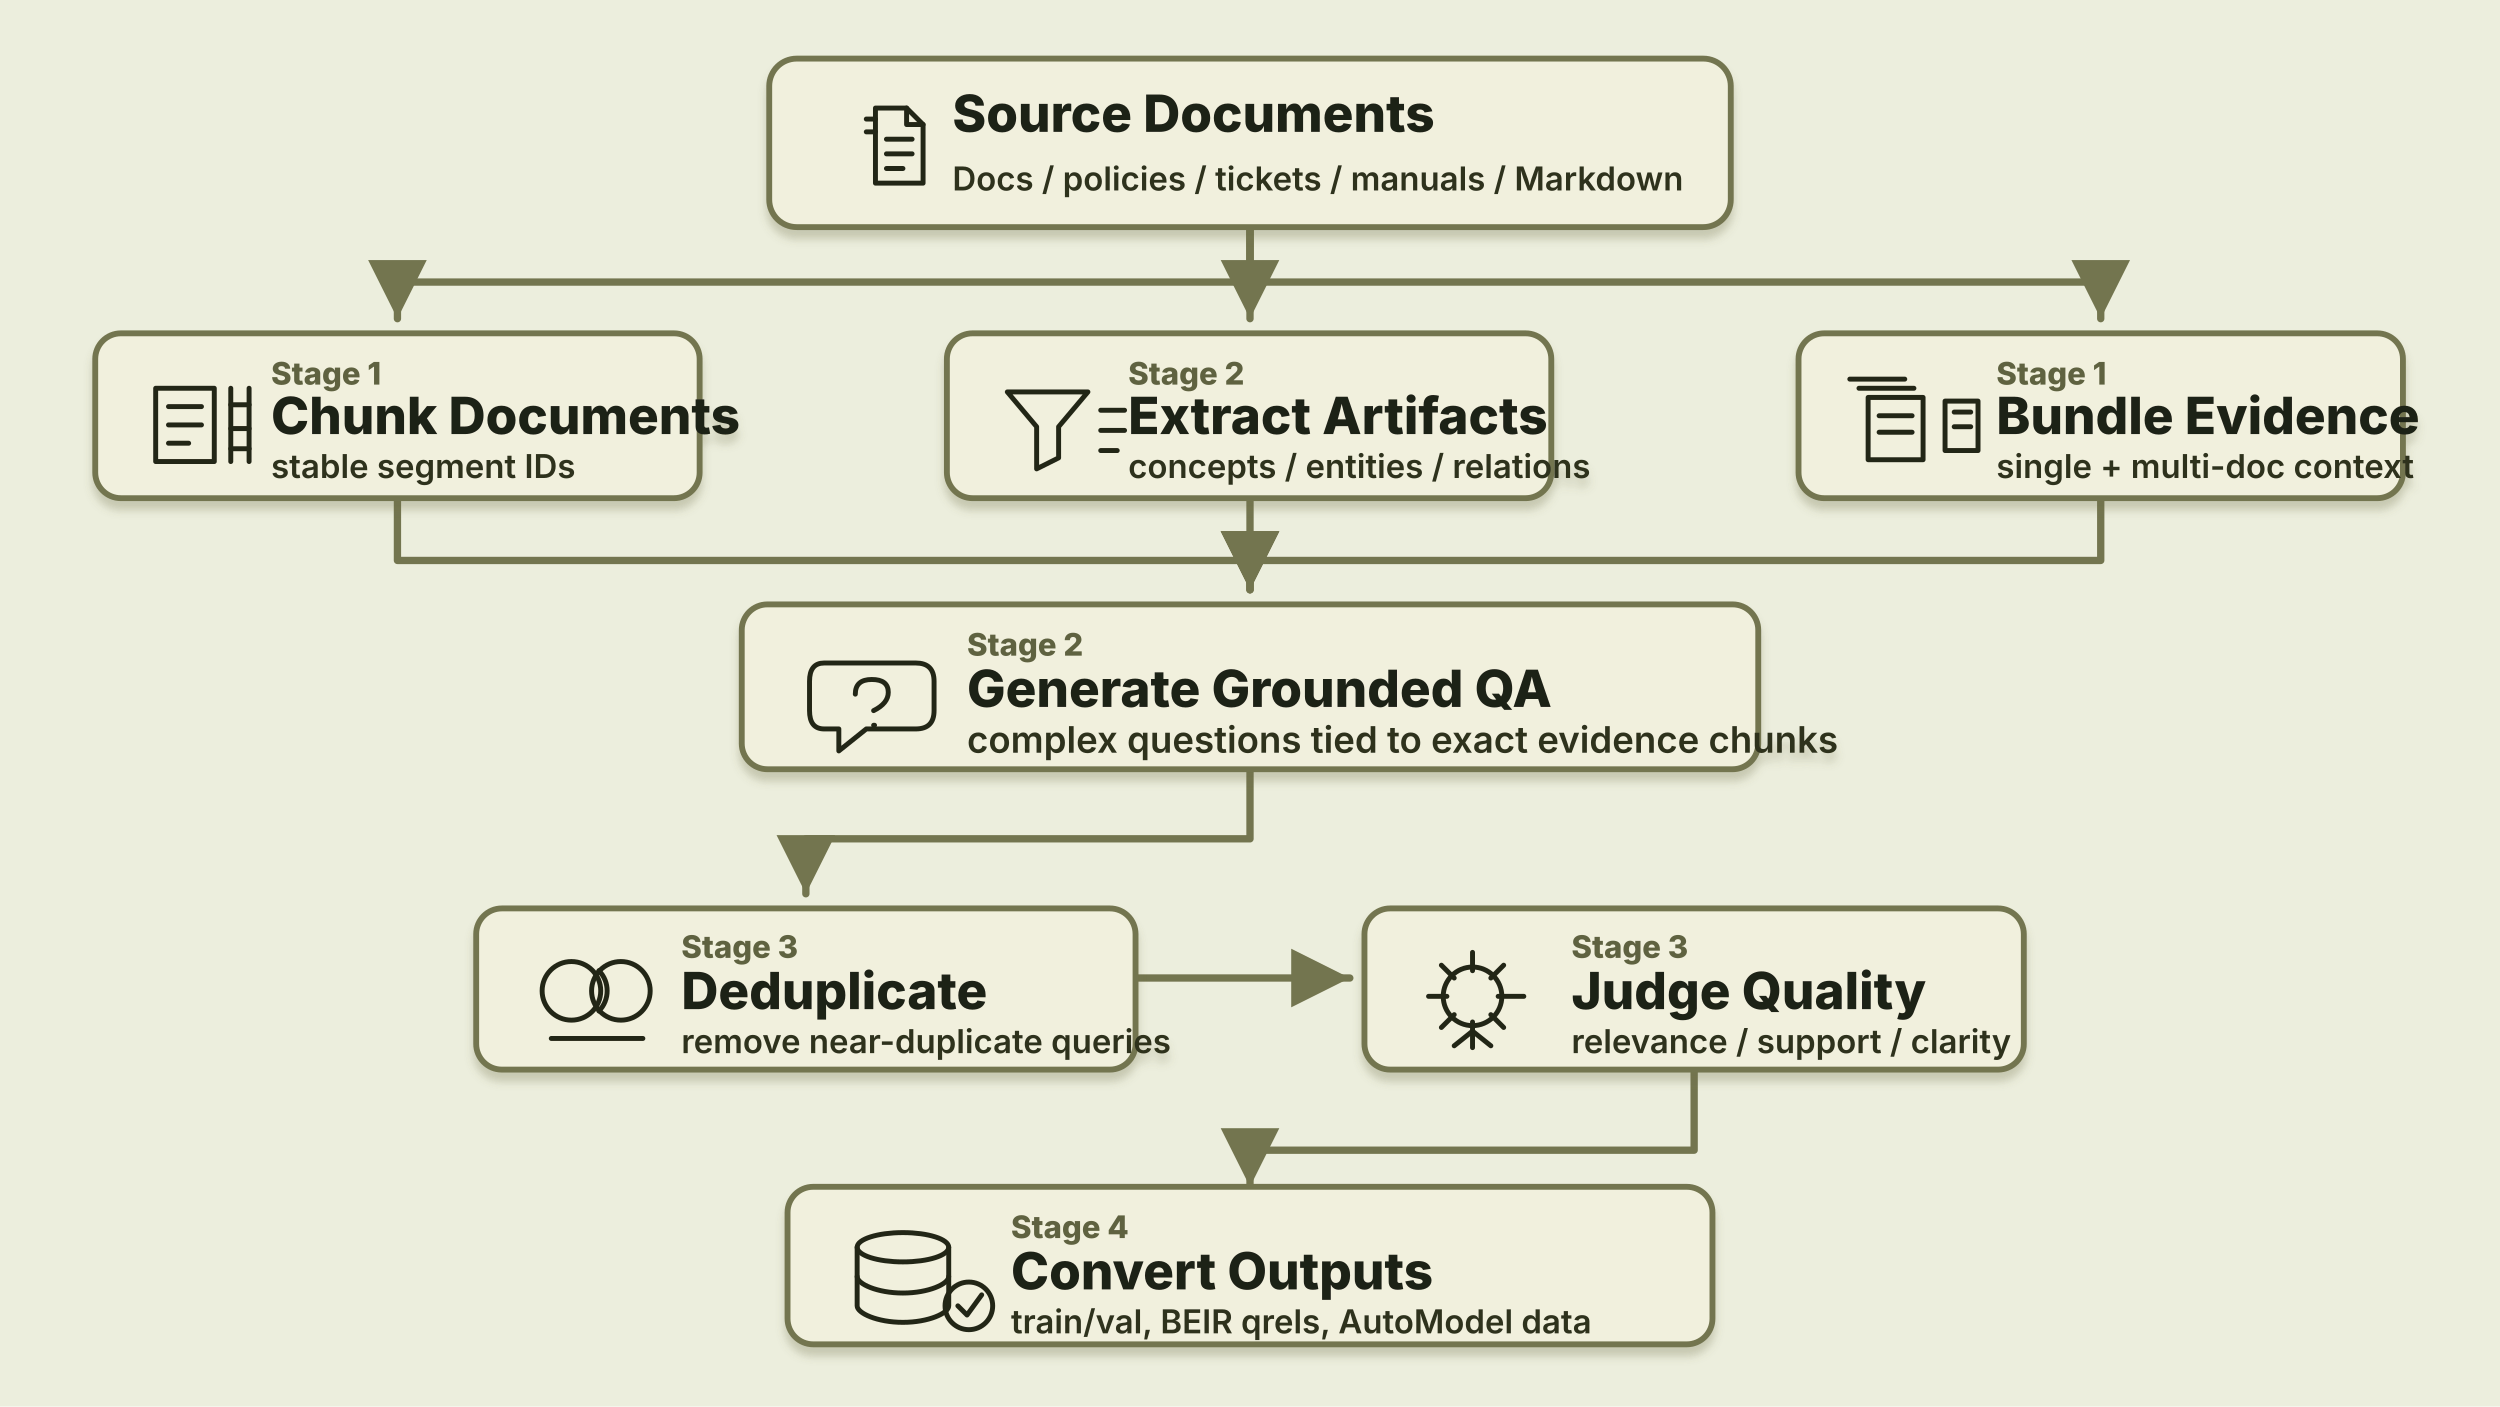
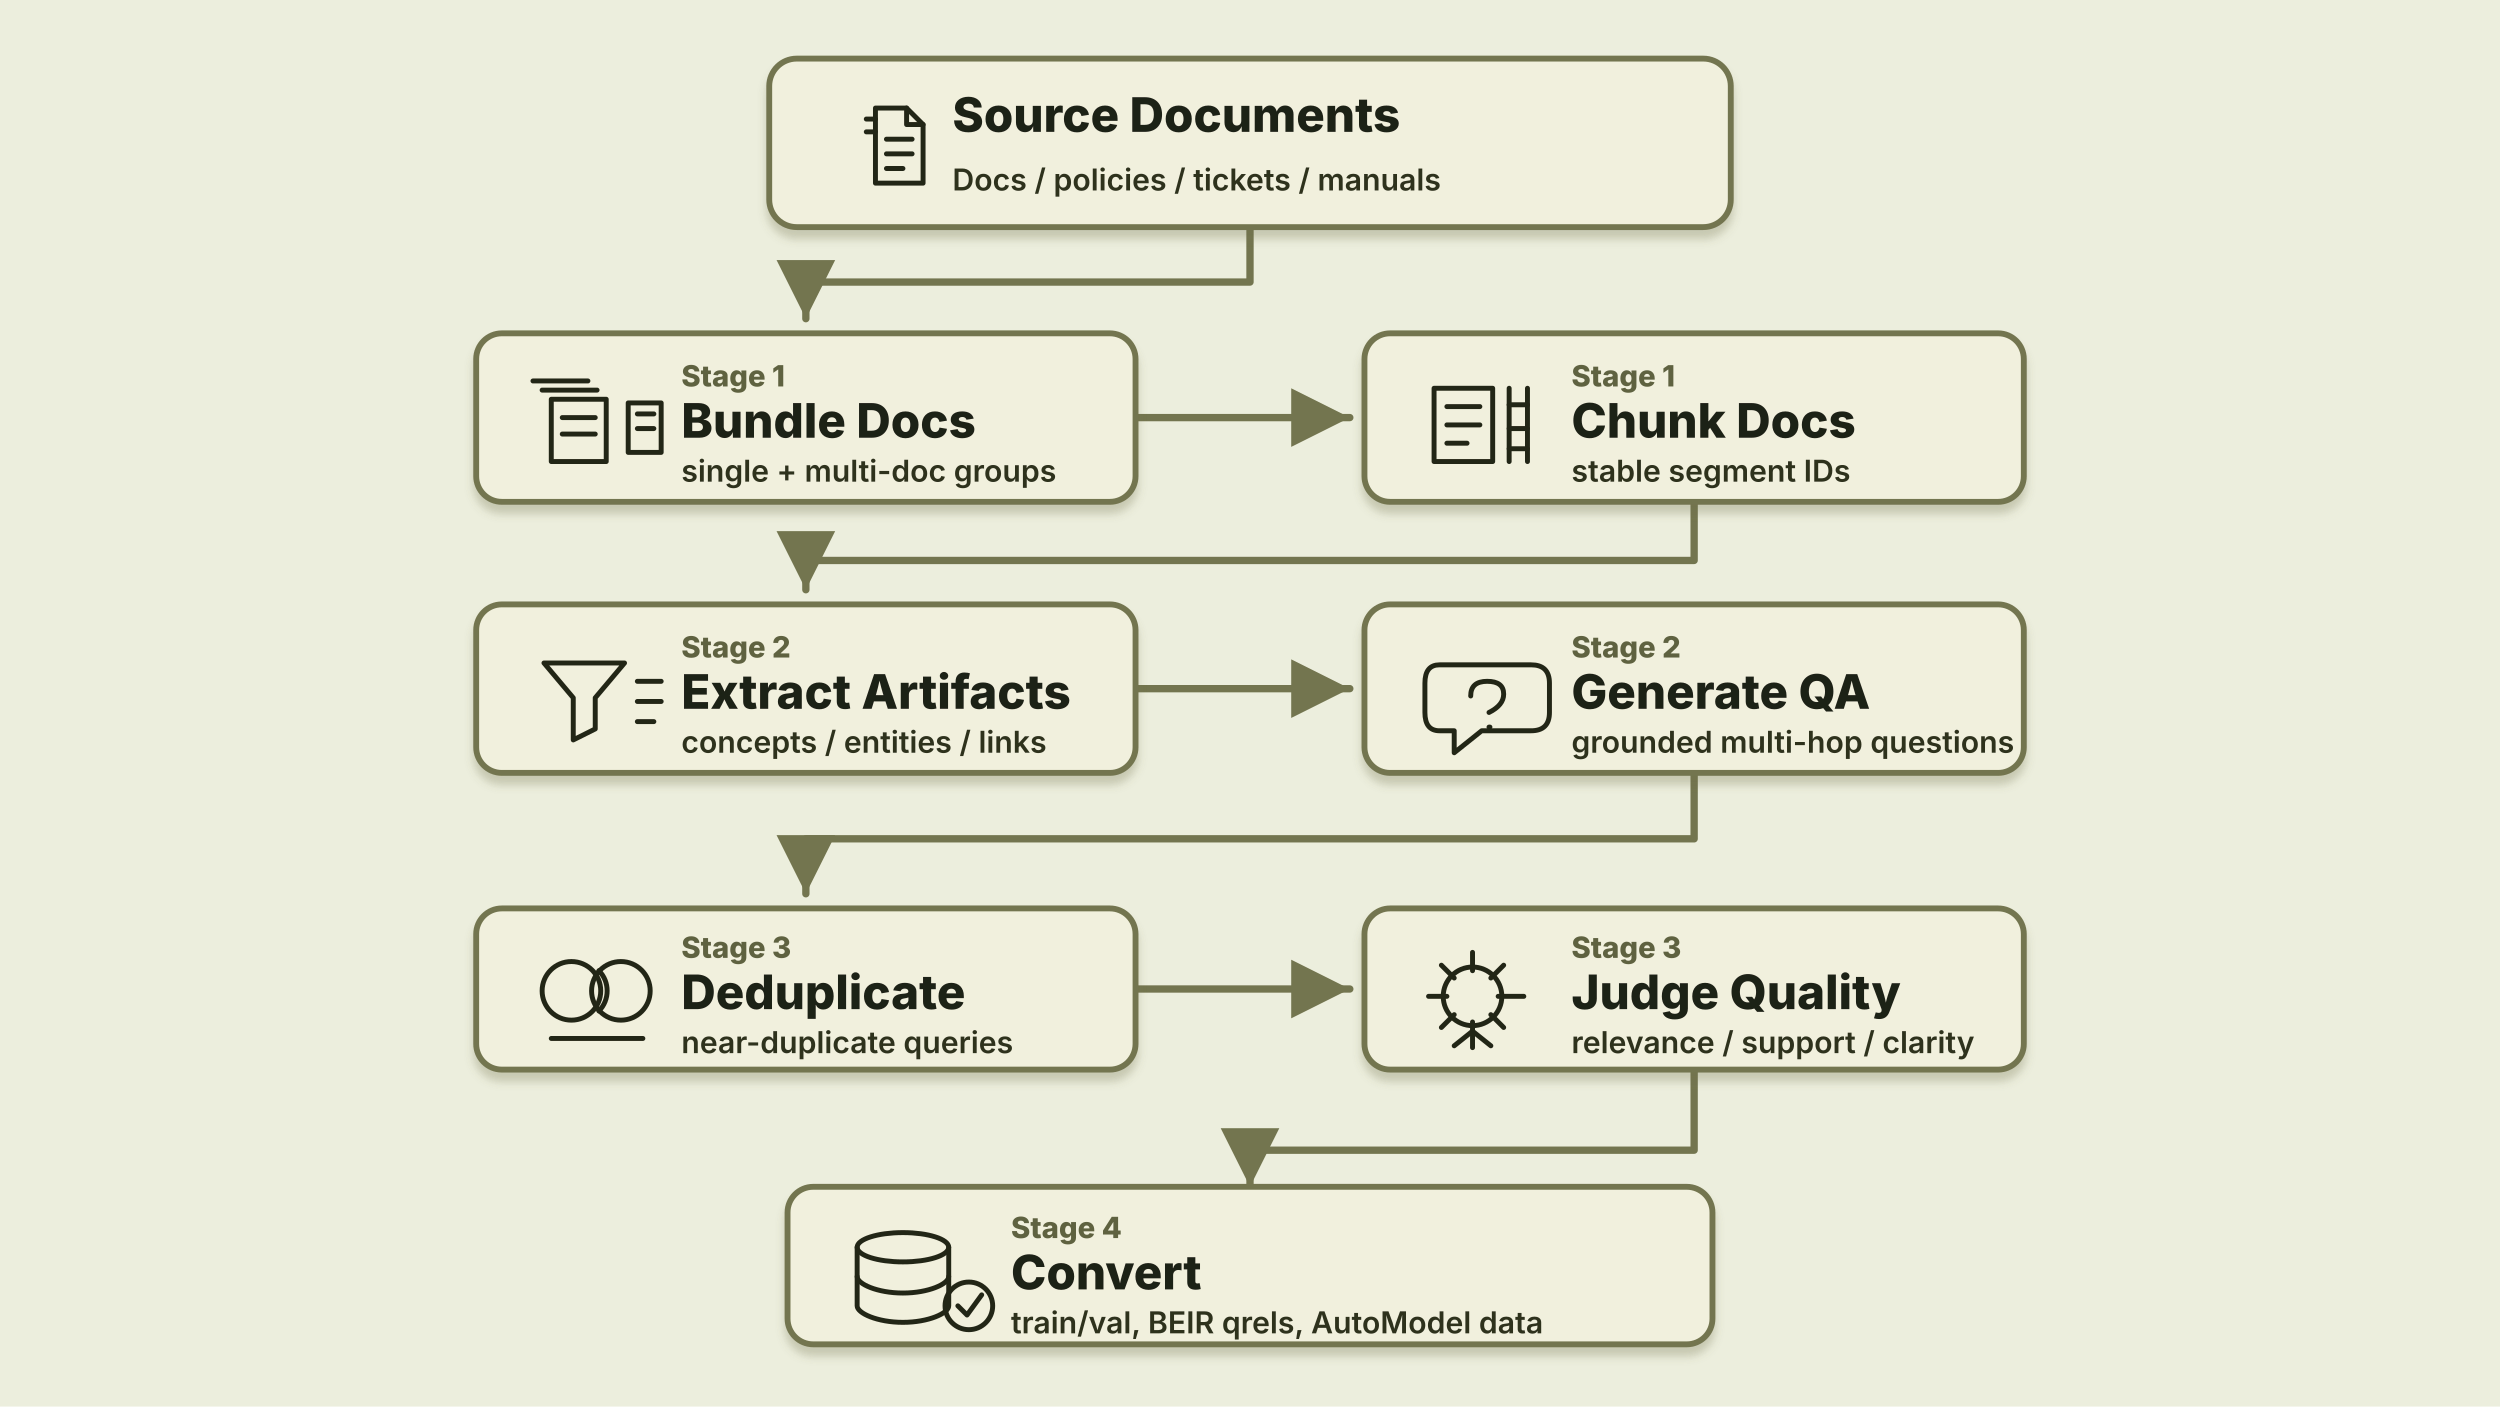
<svg xmlns="http://www.w3.org/2000/svg" width="1365" height="768" viewBox="0 0 1365 768" role="img" aria-labelledby="title desc">
  <defs>
    <marker id="arrow" viewBox="0 0 12 12" refX="10" refY="6" markerWidth="12" markerHeight="12" orient="auto">
      <path d="M2 2 L10 6 L2 10 Z" fill="#73754f" />
    </marker>
    <filter id="paper-shadow" x="-6%" y="-10%" width="112%" height="125%">
      <feDropShadow dx="0" dy="5" stdDeviation="2.2" flood-color="#6f7049" flood-opacity="0.3" />
    </filter>
    <style>
      .box { fill: #f1f0dd; stroke: #73754f; stroke-width: 3.2; }
      .line { fill: none; stroke: #73754f; stroke-width: 4; stroke-linecap: round; stroke-linejoin: round; marker-end: url(#arrow); }
      .icon { fill: none; stroke: #242617; stroke-width: 2.7; stroke-linecap: round; stroke-linejoin: round; }
      .ink { font-family: Inter, Arial, sans-serif; fill: #1f2118; }
      .muted { font-family: Inter, Arial, sans-serif; fill: #2f321f; }
-       .stage { font-family: Inter, Arial, sans-serif; fill: #5f6241; font-size: 17px; font-weight: 760; }
-       .title { font-size: 28px; font-weight: 780; }
-       .subtitle { font-size: 20px; font-weight: 560; }
-       .small { font-size: 18px; font-weight: 560; }
+       .stage { font-family: Inter, Arial, sans-serif; fill: #5f6241; font-size: 16px; font-weight: 760; }
+       .title { font-size: 26px; font-weight: 780; }
+       .subtitle { font-size: 18px; font-weight: 560; }
+       .small { font-size: 16.5px; font-weight: 560; }
    </style>
  </defs>
  <rect width="1365" height="768" fill="#eceedd" />
-   <path class="line" d="M682.5 124 V154 H217 V174" />
-   <path class="line" d="M682.5 124 V174" />
-   <path class="line" d="M682.5 124 V154 H1147 V174" />
-   <path class="line" d="M217 272 V306 H682.5 V322" />
-   <path class="line" d="M682.5 272 V322" />
-   <path class="line" d="M1147 272 V306 H682.5 V322" />
-   <path class="line" d="M682.5 420 V458 H440 V488" />
-   <path class="line" d="M620 534 H737" />
+   <path class="line" d="M682.5 124 V154 H440 V174" />
+   <path class="line" d="M620 228 H737" />
+   <path class="line" d="M925 274 V306 H440 V322" />
+   <path class="line" d="M620 376 H737" />
+   <path class="line" d="M925 422 V458 H440 V488" />
+   <path class="line" d="M620 540 H737" />
  <path class="line" d="M925 584 V628 H682.5 V648" />
  <g filter="url(#paper-shadow)">
    <rect class="box" x="420" y="32" width="525" height="92" rx="15" />
    <g class="icon" transform="translate(470 53)">
      <path d="M8 6 H25 L34 15 V47 H8 Z" />
      <path d="M25 6 V15 H34" />
      <path d="M14 23 H28" />
      <path d="M14 31 H28" />
      <path d="M14 39 H23" />
      <path d="M3 12 H8" />
      <path d="M3 19 H8" />
    </g>
    <text x="520" y="72" class="ink title">Source Documents</text>
-     <text x="520" y="104" class="muted small">Docs / policies / tickets / manuals / Markdown</text>
+     <text x="520" y="104" class="muted small">Docs / policies / tickets / manuals</text>
  </g>
  <g filter="url(#paper-shadow)">
-     <rect class="box" x="52" y="182" width="330" height="90" rx="14" />
-     <g class="icon" transform="translate(78 205)">
+     <rect class="box" x="260" y="182" width="360" height="92" rx="14" />
+     <g class="icon" transform="translate(289 203)">
+       <path d="M12 15 H42 V49 H12 Z" />
+       <path d="M7 10 H37" />
+       <path d="M2 5 H32" />
+       <path d="M18 25 H36" />
+       <path d="M18 34 H36" />
+       <path d="M54 17 H72 V44 H54 Z" />
+       <path d="M59 23 H68" />
+       <path d="M59 31 H68" />
+     </g>
+     <text x="372" y="211" class="stage">Stage 1</text>
+     <text x="372" y="239" class="ink title">Bundle Docs</text>
+     <text x="372" y="263" class="muted small">single + multi-doc groups</text>
+   </g>
+   <g filter="url(#paper-shadow)">
+     <rect class="box" x="745" y="182" width="360" height="92" rx="14" />
+     <g class="icon" transform="translate(776 205)">
      <path d="M7 7 H39 V47 H7 Z" />
      <path d="M14 17 H32" />
      <path d="M14 27 H32" />
      <path d="M14 37 H25" />
      <path d="M48 7 V47" />
      <path d="M58 7 V47" />
      <path d="M48 16 H58" />
      <path d="M48 29 H58" />
      <path d="M48 40 H58" />
    </g>
-     <text x="148" y="210" class="stage">Stage 1</text>
-     <text x="148" y="237" class="ink title">Chunk Documents</text>
-     <text x="148" y="261" class="muted small">stable segment IDs</text>
+     <text x="858" y="211" class="stage">Stage 1</text>
+     <text x="858" y="239" class="ink title">Chunk Docs</text>
+     <text x="858" y="263" class="muted small">stable segment IDs</text>
  </g>
  <g filter="url(#paper-shadow)">
-     <rect class="box" x="517" y="182" width="330" height="90" rx="14" />
-     <g class="icon" transform="translate(542 206)">
+     <rect class="box" x="260" y="330" width="360" height="92" rx="14" />
+     <g class="icon" transform="translate(289 354)">
      <path d="M8 8 H52 L36 27 V44 L24 50 V27 Z" />
      <path d="M59 18 H72" />
      <path d="M59 29 H72" />
      <path d="M59 40 H68" />
    </g>
-     <text x="616" y="210" class="stage">Stage 2</text>
-     <text x="616" y="237" class="ink title">Extract Artifacts</text>
-     <text x="616" y="261" class="muted small">concepts / entities / relations</text>
+     <text x="372" y="359" class="stage">Stage 2</text>
+     <text x="372" y="387" class="ink title">Extract Artifacts</text>
+     <text x="372" y="411" class="muted small">concepts / entities / links</text>
  </g>
  <g filter="url(#paper-shadow)">
-     <rect class="box" x="982" y="182" width="330" height="90" rx="14" />
-     <g class="icon" transform="translate(1008 202)">
-       <path d="M12 15 H42 V49 H12 Z" />
-       <path d="M7 10 H37" />
-       <path d="M2 5 H32" />
-       <path d="M18 25 H36" />
-       <path d="M18 34 H36" />
-       <path d="M54 17 H72 V44 H54 Z" />
-       <path d="M59 23 H68" />
-       <path d="M59 31 H68" />
-     </g>
-     <text x="1090" y="210" class="stage">Stage 1</text>
-     <text x="1090" y="237" class="ink title">Bundle Evidence</text>
-     <text x="1090" y="261" class="muted small">single + multi-doc context</text>
-   </g>
-   <g filter="url(#paper-shadow)">
-     <rect class="box" x="405" y="330" width="555" height="90" rx="14" />
-     <g class="icon" transform="translate(440 353)">
+     <rect class="box" x="745" y="330" width="360" height="92" rx="14" />
+     <g class="icon" transform="translate(776 354)">
      <path d="M10 9 H60 Q70 9 70 19 V35 Q70 45 60 45 H33 L18 57 V45 H10 Q2 45 2 35 V19 Q2 9 10 9 Z" />
      <path d="M27 26 Q27 18 36 18 Q45 18 45 25 Q45 31 37 35" />
      <path d="M37 43 H37.5" />
    </g>
-     <text x="528" y="358" class="stage">Stage 2</text>
-     <text x="528" y="386" class="ink title">Generate Grounded QA</text>
-     <text x="528" y="411" class="muted subtitle">complex questions tied to exact evidence chunks</text>
+     <text x="858" y="359" class="stage">Stage 2</text>
+     <text x="858" y="387" class="ink title">Generate QA</text>
+     <text x="858" y="411" class="muted small">grounded multi-hop questions</text>
  </g>
  <g filter="url(#paper-shadow)">
    <rect class="box" x="260" y="496" width="360" height="88" rx="14" />
    <g class="icon" transform="translate(289 518)">
      <circle cx="23" cy="23" r="16" />
      <circle cx="50" cy="23" r="16" />
      <path d="M38 12 C44 18 44 28 38 34" />
      <path d="M12 49 H62" />
    </g>
    <text x="372" y="523" class="stage">Stage 3</text>
    <text x="372" y="551" class="ink title">Deduplicate</text>
-     <text x="372" y="575" class="muted small">remove near-duplicate queries</text>
+     <text x="372" y="575" class="muted small">near-duplicate queries</text>
  </g>
  <g filter="url(#paper-shadow)">
    <rect class="box" x="745" y="496" width="360" height="88" rx="14" />
    <g class="icon" transform="translate(776 516)">
      <circle cx="28" cy="28" r="16" />
      <path d="M28 4 V14" />
      <path d="M28 42 V56" />
      <path d="M4 28 H14" />
      <path d="M42 28 H56" />
      <path d="M11 11 L18 18" />
      <path d="M45 11 L38 18" />
      <path d="M11 45 L18 38" />
      <path d="M45 45 L38 38" />
      <path d="M18 55 L28 47 L38 55" />
    </g>
    <text x="858" y="523" class="stage">Stage 3</text>
    <text x="858" y="551" class="ink title">Judge Quality</text>
    <text x="858" y="575" class="muted small">relevance / support / clarity</text>
  </g>
  <g filter="url(#paper-shadow)">
    <rect class="box" x="430" y="648" width="505" height="86" rx="14" />
    <g class="icon" transform="translate(462 671)">
      <ellipse cx="31" cy="10" rx="25" ry="8" />
      <path d="M6 10 V42 C6 46 17 51 31 51 C45 51 56 46 56 42 V10" />
      <path d="M6 26 C6 30 17 35 31 35 C45 35 56 30 56 26" />
      <circle cx="67" cy="42" r="13" />
      <path d="M61 42 L66 47 L74 36" />
    </g>
    <text x="552" y="676" class="stage">Stage 4</text>
-     <text x="552" y="704" class="ink title">Convert Outputs</text>
+     <text x="552" y="704" class="ink title">Convert</text>
    <text x="552" y="728" class="muted small">train/val, BEIR qrels, AutoModel data</text>
  </g>
</svg>
